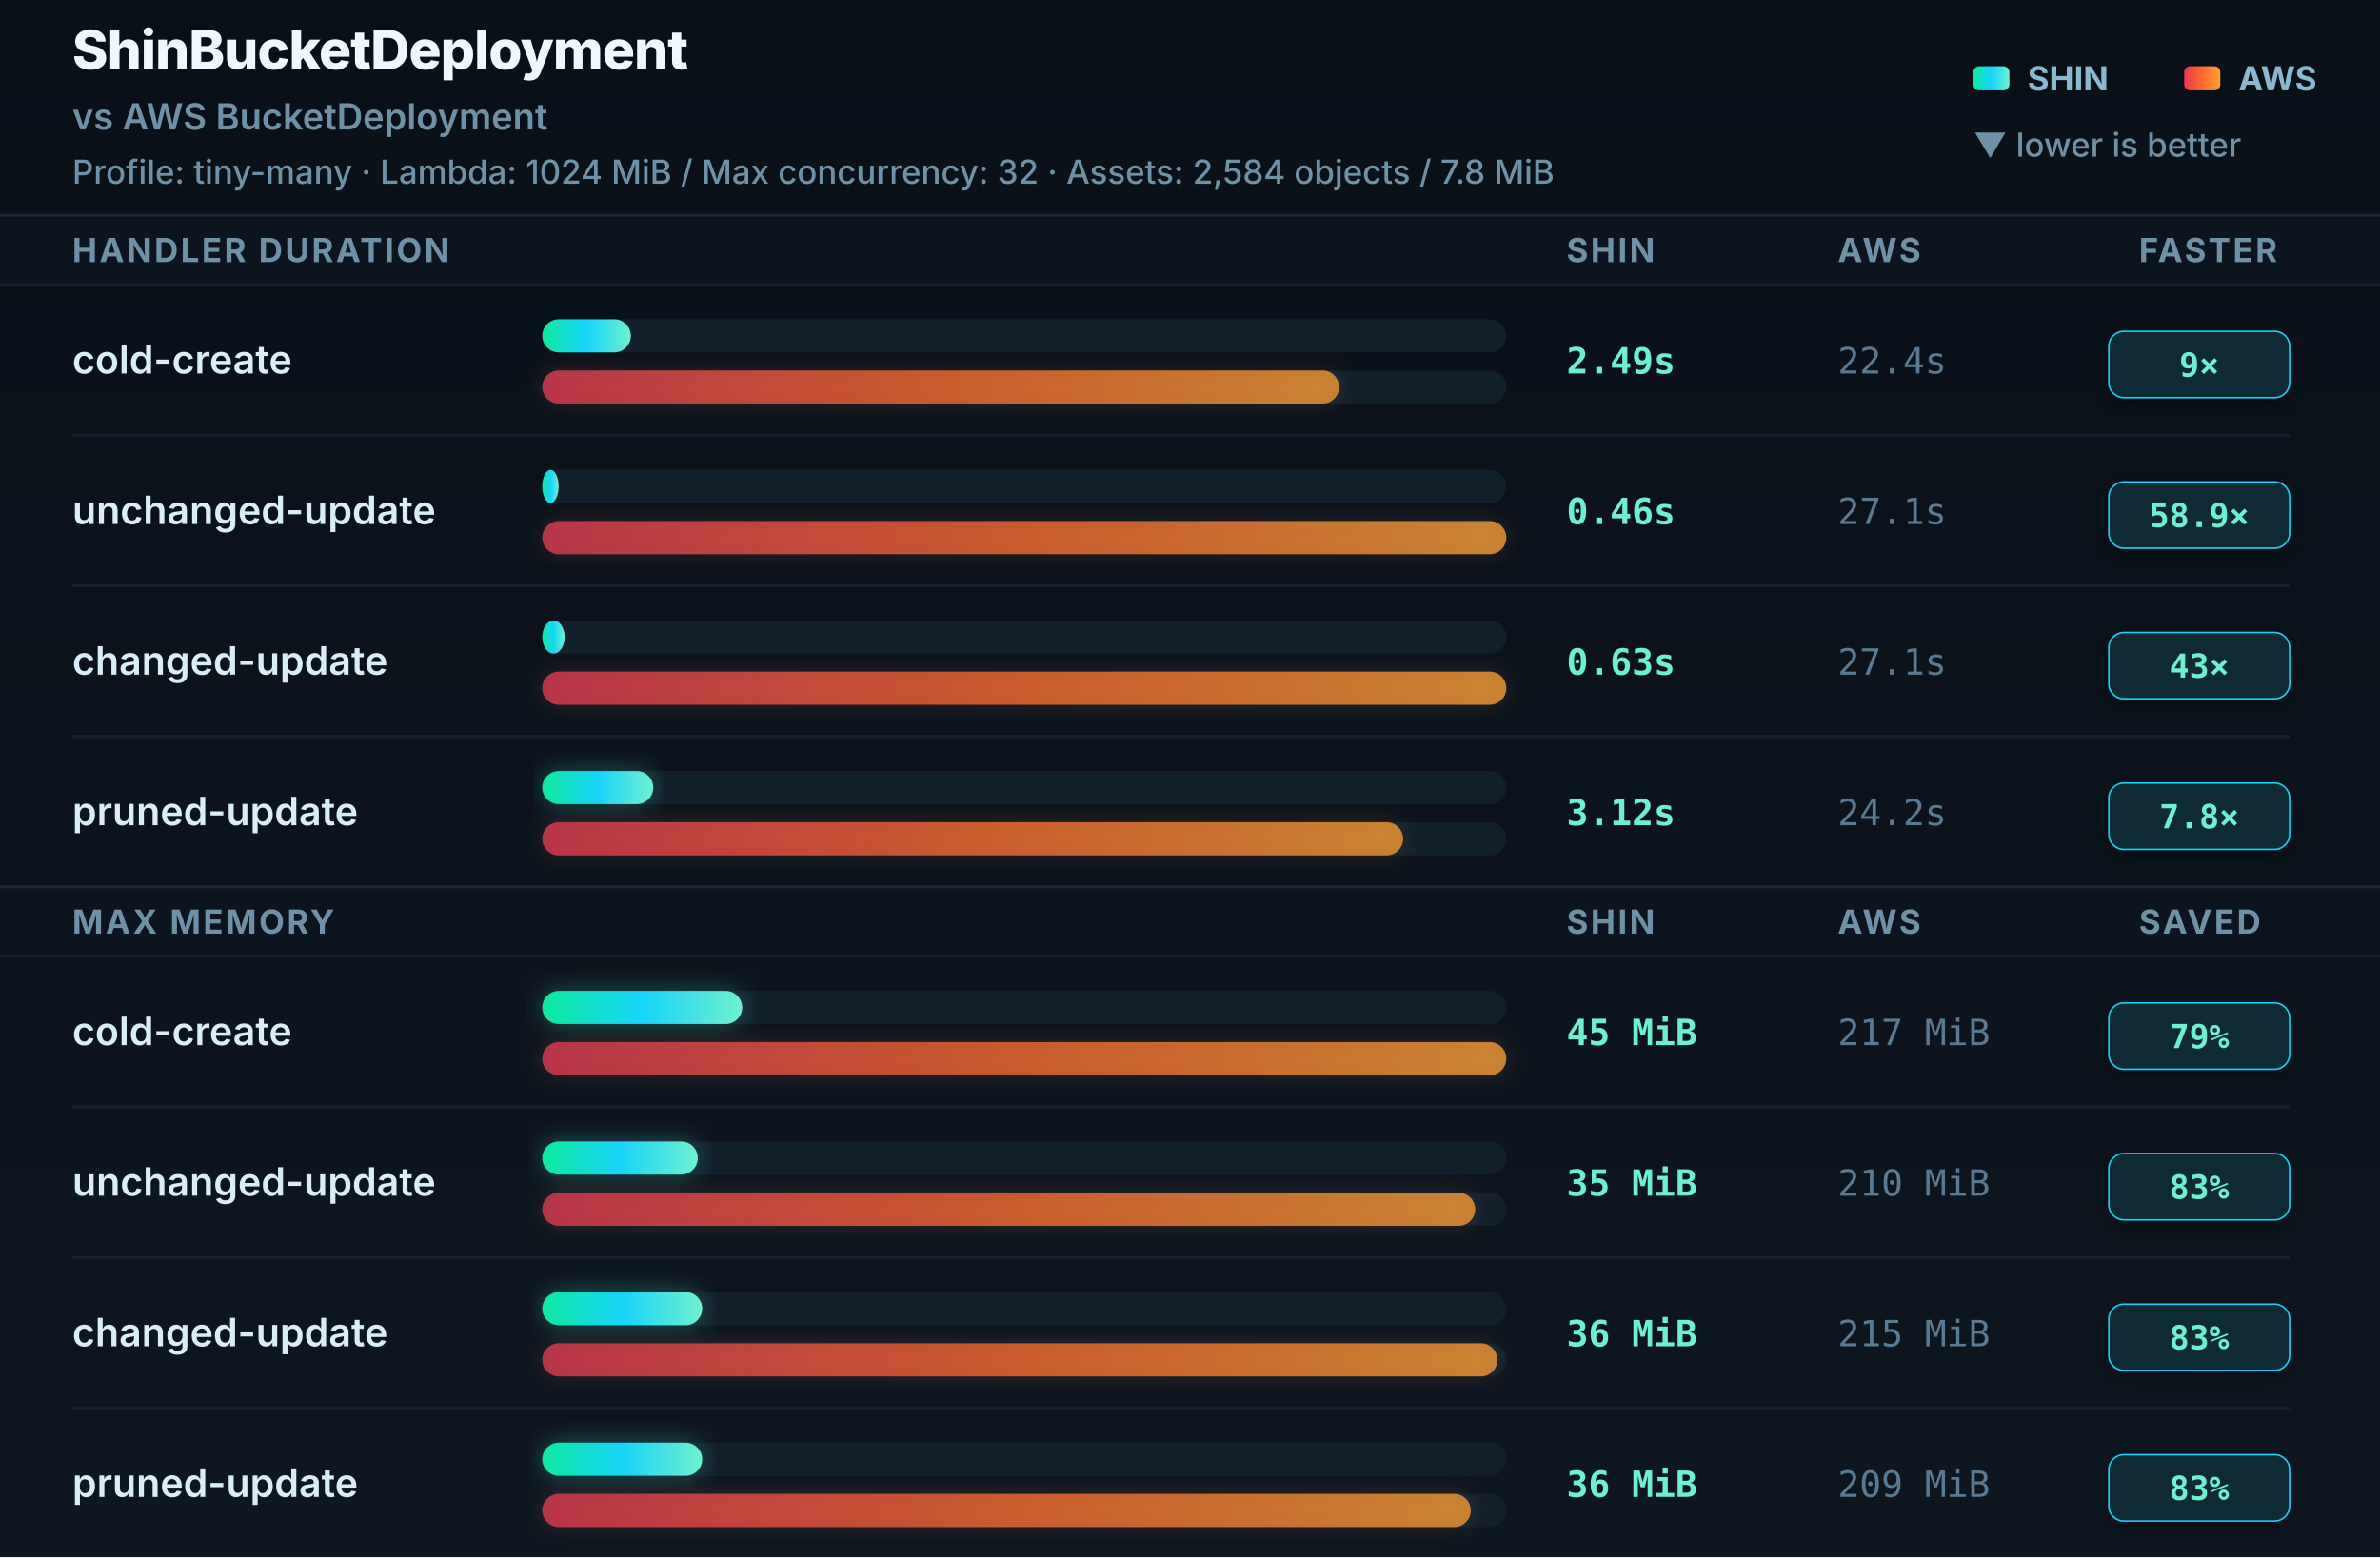
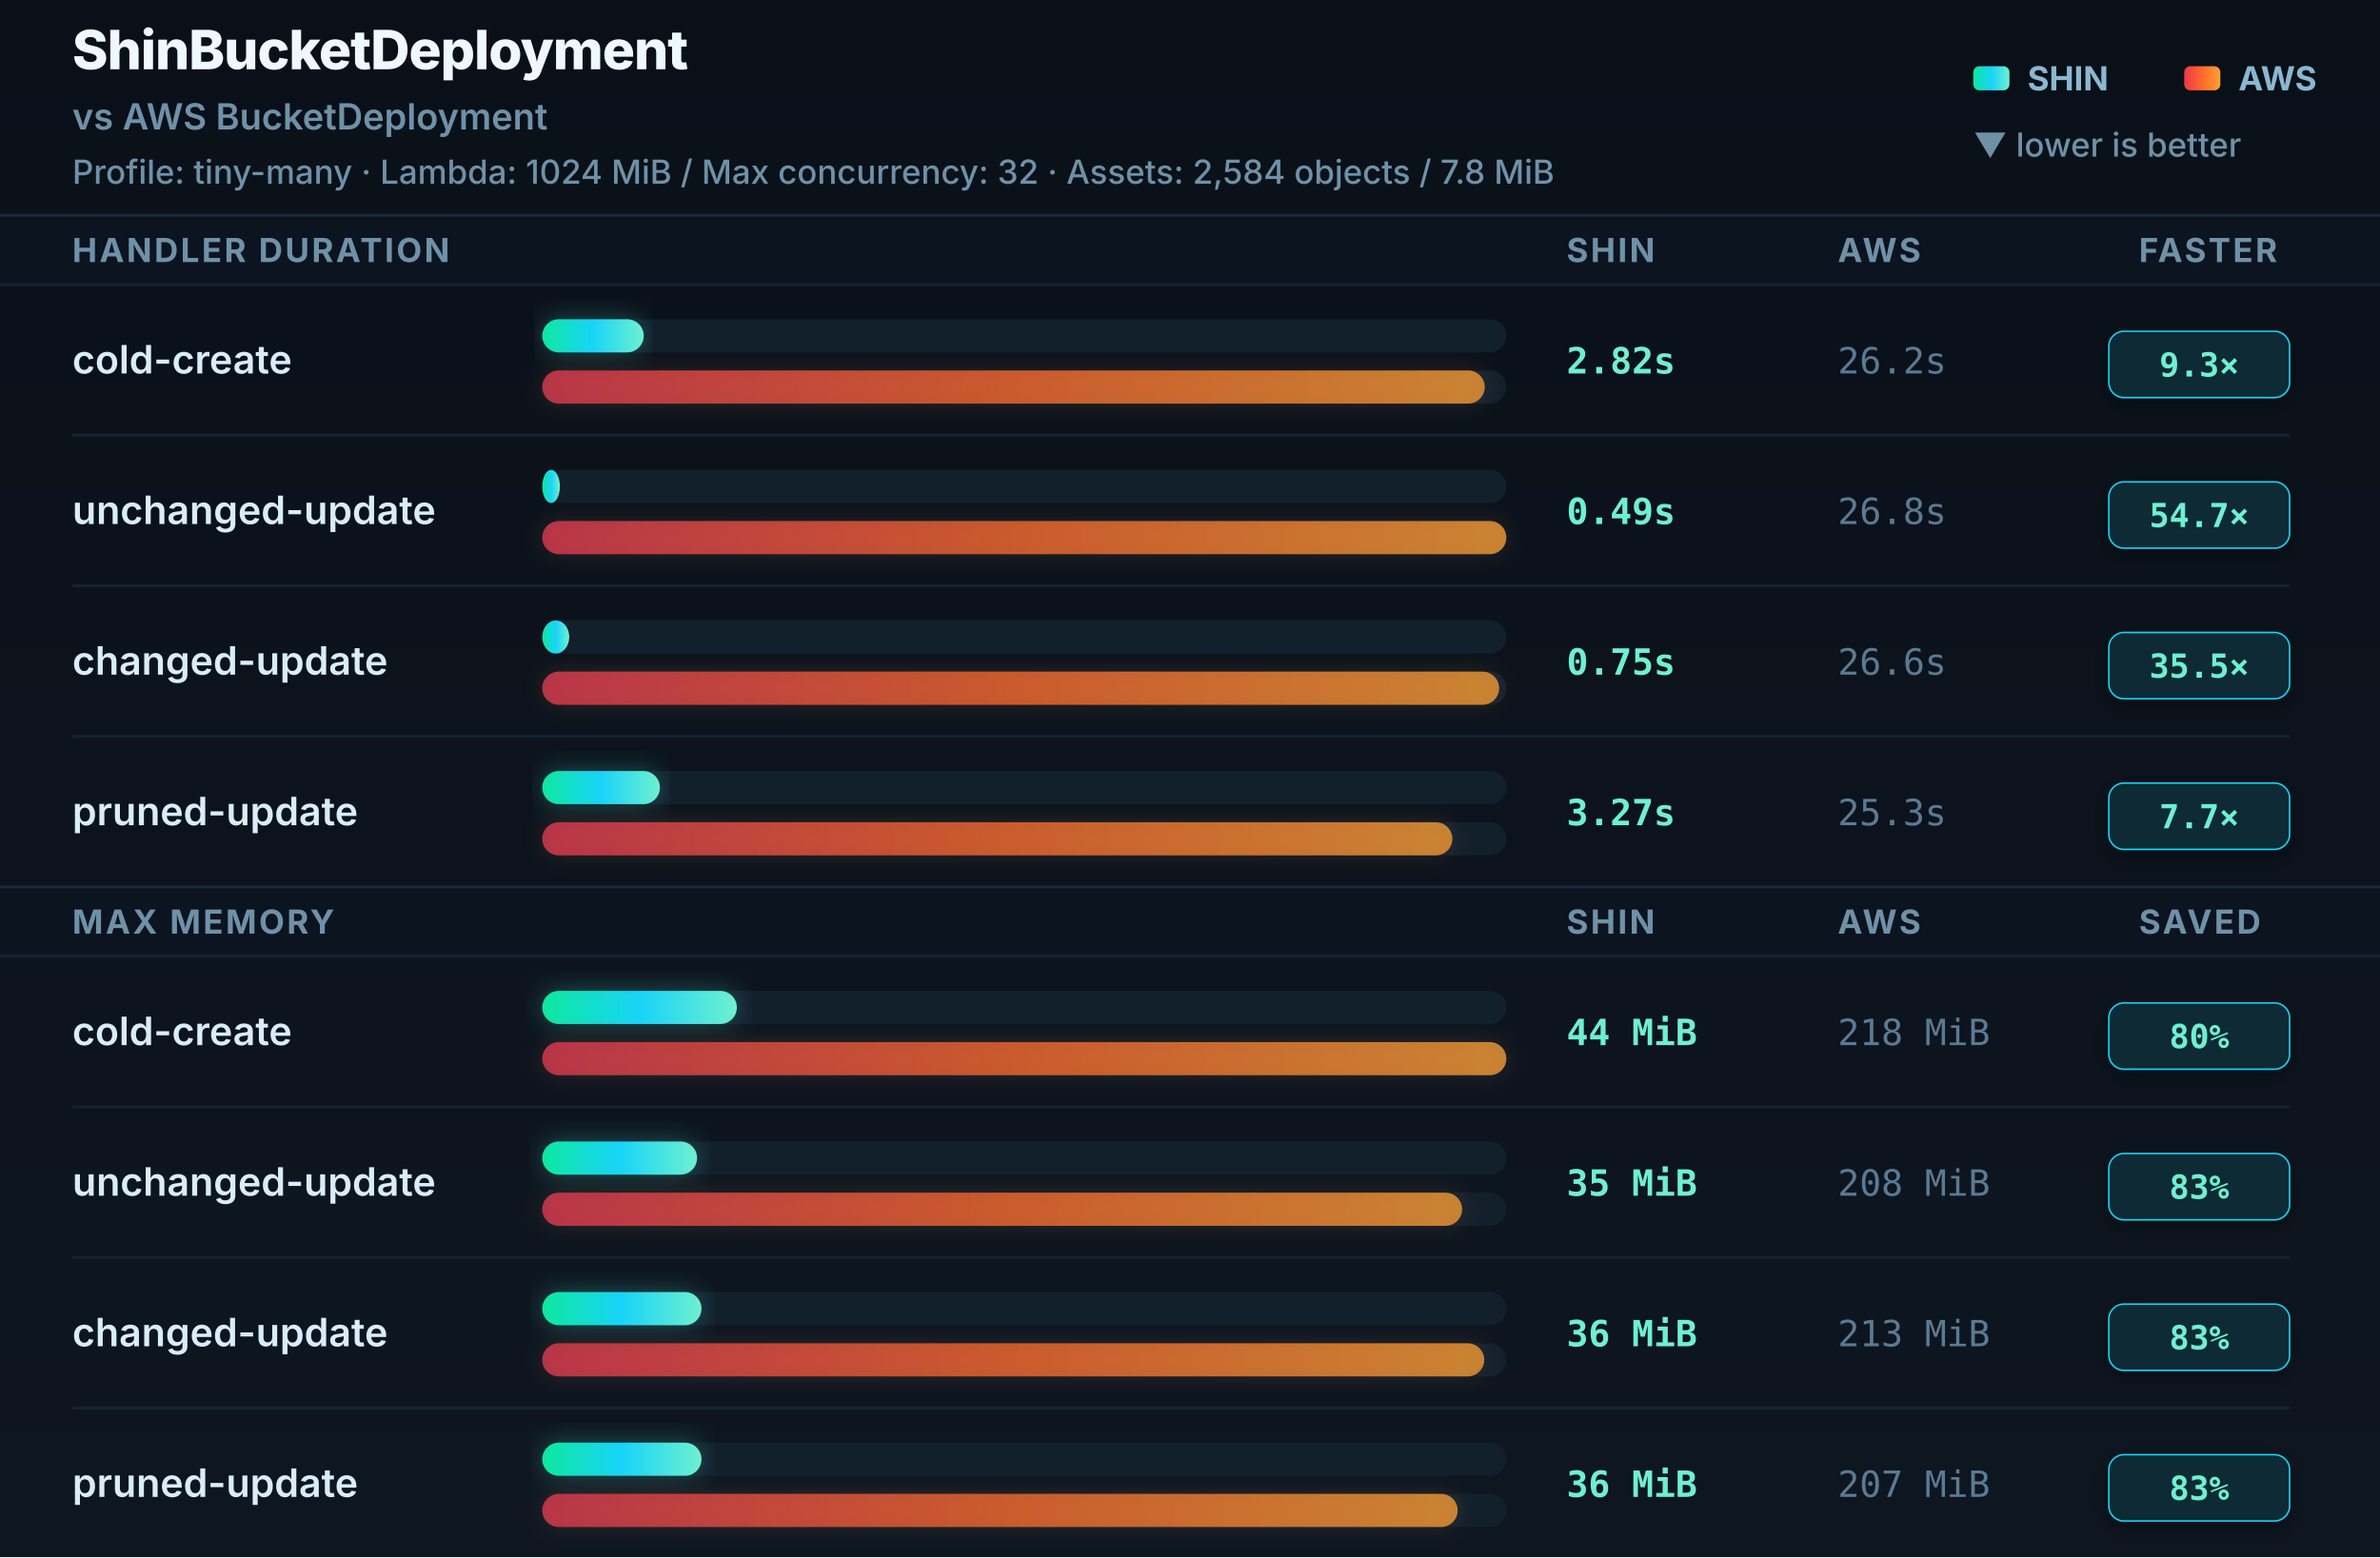
<svg xmlns="http://www.w3.org/2000/svg" width="790" height="517" viewBox="0 0 790 517" role="img" aria-labelledby="title desc">
  <defs>
    <linearGradient id="shin" x1="0" y1="0" x2="1" y2="0">
      <stop offset="0" stop-color="#0ee89e" />
      <stop offset="0.5" stop-color="#18d4f8" />
      <stop offset="1" stop-color="#6ef0d0" />
    </linearGradient>
    <linearGradient id="aws" x1="0" y1="0" x2="1" y2="0">
      <stop offset="0" stop-color="#e8384f" />
      <stop offset="0.5" stop-color="#ff6a2b" />
      <stop offset="1" stop-color="#ffa033" />
    </linearGradient>
    <linearGradient id="bgGrad" x1="0" y1="0" x2="0" y2="1">
      <stop offset="0" stop-color="#0a1018" />
      <stop offset="1" stop-color="#0e1620" />
    </linearGradient>
    <filter id="gS" x="-8%" y="-60%" width="116%" height="220%">
      <feGaussianBlur in="SourceGraphic" stdDeviation="4" />
      <feColorMatrix type="matrix" values="0 0 0 0 0.06 0 0 0 0 0.85 0 0 0 0 0.7 0 0 0 0.6 0" />
    </filter>
    <filter id="gA" x="-8%" y="-60%" width="116%" height="220%">
      <feGaussianBlur in="SourceGraphic" stdDeviation="3.5" />
      <feColorMatrix type="matrix" values="0 0 0 0 0.95 0 0 0 0 0.35 0 0 0 0 0.15 0 0 0 0.4 0" />
    </filter>
    <filter id="badgeShadow" x="-20%" y="-30%" width="140%" height="160%">
      <feDropShadow dx="0" dy="2" stdDeviation="3" flood-color="#000" flood-opacity="0.4" />
    </filter>
  </defs>
  <rect width="790" height="517" fill="url(#bgGrad)" />
  <text x="24" y="23" font-family="Inter, -apple-system, sans-serif" font-size="18" font-weight="800" fill="#f0f8ff" letter-spacing="-0.3">ShinBucketDeployment</text>
  <text x="24" y="43" font-family="Inter, -apple-system, sans-serif" font-size="12" font-weight="600" fill="#6f91a8">vs AWS BucketDeployment</text>
  <text x="24" y="61" font-family="Inter, -apple-system, sans-serif" font-size="11" font-weight="500" fill="#6f91a8">Profile: tiny-many · Lambda: 1024 MiB / Max concurrency: 32 · Assets: 2,584 objects / 7.8 MiB</text>
  <rect x="655" y="22" width="12" height="8" rx="2" fill="url(#shin)" />
  <text x="673" y="30" font-family="Inter, -apple-system, sans-serif" font-size="11" font-weight="700" fill="#8ab8d0">SHIN</text>
  <rect x="725" y="22" width="12" height="8" rx="2" fill="url(#aws)" />
  <text x="743" y="30" font-family="Inter, -apple-system, sans-serif" font-size="11" font-weight="700" fill="#8ab8d0">AWS</text>
  <text x="655" y="52" font-family="Inter, -apple-system, sans-serif" font-size="11" font-weight="500" fill="#6f91a8">▼ lower is better</text>
  <rect x="0" y="71" width="790" height="1" fill="#1a2a38" />
  <rect y="72" width="790" height="22" fill="#0c1420" />
  <text x="24" y="87" font-family="Inter, -apple-system, sans-serif" font-size="11" font-weight="700" fill="#6f91a8" letter-spacing="0.8">HANDLER DURATION</text>
  <text x="520" y="87" font-family="Inter, -apple-system, sans-serif" font-size="11" font-weight="700" fill="#6f91a8" letter-spacing="0.8">SHIN</text>
  <text x="610" y="87" font-family="Inter, -apple-system, sans-serif" font-size="11" font-weight="700" fill="#6f91a8" letter-spacing="0.8">AWS</text>
  <text x="710" y="87" font-family="Inter, -apple-system, sans-serif" font-size="11" font-weight="700" fill="#6f91a8" letter-spacing="0.8">FASTER</text>
  <rect x="0" y="94" width="790" height="1" fill="#142230" />
  <text x="24" y="124" font-family="Inter, -apple-system, sans-serif" font-size="13" font-weight="600" fill="#d8edf8">cold-create</text>
  <rect x="180" y="106" width="320" height="11" rx="5.5" fill="#12202c" />
-   <rect x="180" y="106" width="29.402" height="11" rx="5.5" fill="url(#shin)" />
+   <rect x="180" y="106" width="33.672" height="11" rx="5.5" fill="url(#shin)" filter="url(#gS)" opacity="0.5" />
+   <rect x="180" y="106" width="33.672" height="11" rx="5.5" fill="url(#shin)" />
  <rect x="180" y="123" width="320" height="11" rx="5.5" fill="#12202c" />
-   <rect x="180" y="123" width="264.502" height="11" rx="5.5" fill="url(#aws)" filter="url(#gA)" opacity="0.35" />
-   <rect x="180" y="123" width="264.502" height="11" rx="5.5" fill="url(#aws)" opacity="0.75" />
-   <text x="520" y="124" font-family="JetBrains Mono, monospace" font-size="12" font-weight="700" fill="#6ef0d0">2.49s</text>
-   <text x="610" y="124" font-family="JetBrains Mono, monospace" font-size="12" font-weight="400" fill="#5a7a94">22.4s</text>
+   <rect x="180" y="123" width="312.836" height="11" rx="5.5" fill="url(#aws)" filter="url(#gA)" opacity="0.35" />
+   <rect x="180" y="123" width="312.836" height="11" rx="5.5" fill="url(#aws)" opacity="0.75" />
+   <text x="520" y="124" font-family="JetBrains Mono, monospace" font-size="12" font-weight="700" fill="#6ef0d0">2.82s</text>
+   <text x="610" y="124" font-family="JetBrains Mono, monospace" font-size="12" font-weight="400" fill="#5a7a94">26.2s</text>
  <rect x="700" y="110" width="60" height="22" rx="5" fill="#082b35" stroke="#18d4f8" stroke-width="0.5" filter="url(#badgeShadow)" />
-   <text x="730" y="125" text-anchor="middle" font-family="JetBrains Mono, monospace" font-size="11" font-weight="800" fill="#6ef0d0">9×</text>
+   <text x="730" y="125" text-anchor="middle" font-family="JetBrains Mono, monospace" font-size="11" font-weight="800" fill="#6ef0d0">9.3×</text>
  <rect x="24" y="144" width="736" height="1" fill="#142230" />
  <text x="24" y="174" font-family="Inter, -apple-system, sans-serif" font-size="13" font-weight="600" fill="#d8edf8">unchanged-update</text>
  <rect x="180" y="156" width="320" height="11" rx="5.5" fill="#12202c" />
-   <rect x="180" y="156" width="5.432" height="11" rx="5.5" fill="url(#shin)" />
+   <rect x="180" y="156" width="5.851" height="11" rx="5.5" fill="url(#shin)" />
  <rect x="180" y="173" width="320" height="11" rx="5.5" fill="#12202c" />
  <rect x="180" y="173" width="320" height="11" rx="5.5" fill="url(#aws)" filter="url(#gA)" opacity="0.35" />
  <rect x="180" y="173" width="320" height="11" rx="5.5" fill="url(#aws)" opacity="0.75" />
-   <text x="520" y="174" font-family="JetBrains Mono, monospace" font-size="12" font-weight="700" fill="#6ef0d0">0.46s</text>
-   <text x="610" y="174" font-family="JetBrains Mono, monospace" font-size="12" font-weight="400" fill="#5a7a94">27.1s</text>
+   <text x="520" y="174" font-family="JetBrains Mono, monospace" font-size="12" font-weight="700" fill="#6ef0d0">0.49s</text>
+   <text x="610" y="174" font-family="JetBrains Mono, monospace" font-size="12" font-weight="400" fill="#5a7a94">26.8s</text>
  <rect x="700" y="160" width="60" height="22" rx="5" fill="#082b35" stroke="#18d4f8" stroke-width="0.5" filter="url(#badgeShadow)" />
-   <text x="730" y="175" text-anchor="middle" font-family="JetBrains Mono, monospace" font-size="11" font-weight="800" fill="#6ef0d0">58.9×</text>
+   <text x="730" y="175" text-anchor="middle" font-family="JetBrains Mono, monospace" font-size="11" font-weight="800" fill="#6ef0d0">54.7×</text>
  <rect x="24" y="194" width="736" height="1" fill="#142230" />
  <text x="24" y="224" font-family="Inter, -apple-system, sans-serif" font-size="13" font-weight="600" fill="#d8edf8">changed-update</text>
  <rect x="180" y="206" width="320" height="11" rx="5.5" fill="#12202c" />
-   <rect x="180" y="206" width="7.439" height="11" rx="5.5" fill="url(#shin)" />
+   <rect x="180" y="206" width="8.955" height="11" rx="5.5" fill="url(#shin)" />
  <rect x="180" y="223" width="320" height="11" rx="5.5" fill="#12202c" />
-   <rect x="180" y="223" width="320" height="11" rx="5.5" fill="url(#aws)" filter="url(#gA)" opacity="0.35" />
-   <rect x="180" y="223" width="320" height="11" rx="5.5" fill="url(#aws)" opacity="0.75" />
-   <text x="520" y="224" font-family="JetBrains Mono, monospace" font-size="12" font-weight="700" fill="#6ef0d0">0.63s</text>
-   <text x="610" y="224" font-family="JetBrains Mono, monospace" font-size="12" font-weight="400" fill="#5a7a94">27.1s</text>
+   <rect x="180" y="223" width="317.612" height="11" rx="5.5" fill="url(#aws)" filter="url(#gA)" opacity="0.35" />
+   <rect x="180" y="223" width="317.612" height="11" rx="5.5" fill="url(#aws)" opacity="0.75" />
+   <text x="520" y="224" font-family="JetBrains Mono, monospace" font-size="12" font-weight="700" fill="#6ef0d0">0.75s</text>
+   <text x="610" y="224" font-family="JetBrains Mono, monospace" font-size="12" font-weight="400" fill="#5a7a94">26.6s</text>
  <rect x="700" y="210" width="60" height="22" rx="5" fill="#082b35" stroke="#18d4f8" stroke-width="0.5" filter="url(#badgeShadow)" />
-   <text x="730" y="225" text-anchor="middle" font-family="JetBrains Mono, monospace" font-size="11" font-weight="800" fill="#6ef0d0">43×</text>
+   <text x="730" y="225" text-anchor="middle" font-family="JetBrains Mono, monospace" font-size="11" font-weight="800" fill="#6ef0d0">35.5×</text>
  <rect x="24" y="244" width="736" height="1" fill="#142230" />
  <text x="24" y="274" font-family="Inter, -apple-system, sans-serif" font-size="13" font-weight="600" fill="#d8edf8">pruned-update</text>
  <rect x="180" y="256" width="320" height="11" rx="5.5" fill="#12202c" />
-   <rect x="180" y="256" width="36.841" height="11" rx="5.5" fill="url(#shin)" filter="url(#gS)" opacity="0.5" />
-   <rect x="180" y="256" width="36.841" height="11" rx="5.5" fill="url(#shin)" />
+   <rect x="180" y="256" width="39.045" height="11" rx="5.5" fill="url(#shin)" filter="url(#gS)" opacity="0.5" />
+   <rect x="180" y="256" width="39.045" height="11" rx="5.5" fill="url(#shin)" />
  <rect x="180" y="273" width="320" height="11" rx="5.5" fill="#12202c" />
-   <rect x="180" y="273" width="285.756" height="11" rx="5.5" fill="url(#aws)" filter="url(#gA)" opacity="0.35" />
-   <rect x="180" y="273" width="285.756" height="11" rx="5.5" fill="url(#aws)" opacity="0.75" />
-   <text x="520" y="274" font-family="JetBrains Mono, monospace" font-size="12" font-weight="700" fill="#6ef0d0">3.12s</text>
-   <text x="610" y="274" font-family="JetBrains Mono, monospace" font-size="12" font-weight="400" fill="#5a7a94">24.2s</text>
+   <rect x="180" y="273" width="302.09" height="11" rx="5.5" fill="url(#aws)" filter="url(#gA)" opacity="0.35" />
+   <rect x="180" y="273" width="302.09" height="11" rx="5.5" fill="url(#aws)" opacity="0.75" />
+   <text x="520" y="274" font-family="JetBrains Mono, monospace" font-size="12" font-weight="700" fill="#6ef0d0">3.27s</text>
+   <text x="610" y="274" font-family="JetBrains Mono, monospace" font-size="12" font-weight="400" fill="#5a7a94">25.3s</text>
  <rect x="700" y="260" width="60" height="22" rx="5" fill="#082b35" stroke="#18d4f8" stroke-width="0.5" filter="url(#badgeShadow)" />
-   <text x="730" y="275" text-anchor="middle" font-family="JetBrains Mono, monospace" font-size="11" font-weight="800" fill="#6ef0d0">7.8×</text>
+   <text x="730" y="275" text-anchor="middle" font-family="JetBrains Mono, monospace" font-size="11" font-weight="800" fill="#6ef0d0">7.7×</text>
  <rect x="0" y="294" width="790" height="1" fill="#1a2a38" />
  <rect y="295" width="790" height="22" fill="#0c1420" />
  <text x="24" y="310" font-family="Inter, -apple-system, sans-serif" font-size="11" font-weight="700" fill="#6f91a8" letter-spacing="0.8">MAX MEMORY</text>
  <text x="520" y="310" font-family="Inter, -apple-system, sans-serif" font-size="11" font-weight="700" fill="#6f91a8" letter-spacing="0.8">SHIN</text>
  <text x="610" y="310" font-family="Inter, -apple-system, sans-serif" font-size="11" font-weight="700" fill="#6f91a8" letter-spacing="0.8">AWS</text>
  <text x="710" y="310" font-family="Inter, -apple-system, sans-serif" font-size="11" font-weight="700" fill="#6f91a8" letter-spacing="0.8">SAVED</text>
  <rect x="0" y="317" width="790" height="1" fill="#142230" />
  <text x="24" y="347" font-family="Inter, -apple-system, sans-serif" font-size="13" font-weight="600" fill="#d8edf8">cold-create</text>
  <rect x="180" y="329" width="320" height="11" rx="5.5" fill="#12202c" />
-   <rect x="180" y="329" width="66.359" height="11" rx="5.5" fill="url(#shin)" filter="url(#gS)" opacity="0.5" />
-   <rect x="180" y="329" width="66.359" height="11" rx="5.5" fill="url(#shin)" />
+   <rect x="180" y="329" width="64.587" height="11" rx="5.5" fill="url(#shin)" filter="url(#gS)" opacity="0.5" />
+   <rect x="180" y="329" width="64.587" height="11" rx="5.5" fill="url(#shin)" />
  <rect x="180" y="346" width="320" height="11" rx="5.5" fill="#12202c" />
  <rect x="180" y="346" width="320" height="11" rx="5.5" fill="url(#aws)" filter="url(#gA)" opacity="0.35" />
  <rect x="180" y="346" width="320" height="11" rx="5.5" fill="url(#aws)" opacity="0.75" />
-   <text x="520" y="347" font-family="JetBrains Mono, monospace" font-size="12" font-weight="700" fill="#6ef0d0">45 MiB</text>
-   <text x="610" y="347" font-family="JetBrains Mono, monospace" font-size="12" font-weight="400" fill="#5a7a94">217 MiB</text>
+   <text x="520" y="347" font-family="JetBrains Mono, monospace" font-size="12" font-weight="700" fill="#6ef0d0">44 MiB</text>
+   <text x="610" y="347" font-family="JetBrains Mono, monospace" font-size="12" font-weight="400" fill="#5a7a94">218 MiB</text>
  <rect x="700" y="333" width="60" height="22" rx="5" fill="#082b35" stroke="#18d4f8" stroke-width="0.5" filter="url(#badgeShadow)" />
-   <text x="730" y="348" text-anchor="middle" font-family="JetBrains Mono, monospace" font-size="11" font-weight="800" fill="#6ef0d0">79%</text>
+   <text x="730" y="348" text-anchor="middle" font-family="JetBrains Mono, monospace" font-size="11" font-weight="800" fill="#6ef0d0">80%</text>
  <rect x="24" y="367" width="736" height="1" fill="#142230" />
  <text x="24" y="397" font-family="Inter, -apple-system, sans-serif" font-size="13" font-weight="600" fill="#d8edf8">unchanged-update</text>
  <rect x="180" y="379" width="320" height="11" rx="5.5" fill="#12202c" />
-   <rect x="180" y="379" width="51.613" height="11" rx="5.5" fill="url(#shin)" filter="url(#gS)" opacity="0.5" />
-   <rect x="180" y="379" width="51.613" height="11" rx="5.5" fill="url(#shin)" />
+   <rect x="180" y="379" width="51.376" height="11" rx="5.5" fill="url(#shin)" filter="url(#gS)" opacity="0.5" />
+   <rect x="180" y="379" width="51.376" height="11" rx="5.5" fill="url(#shin)" />
  <rect x="180" y="396" width="320" height="11" rx="5.5" fill="#12202c" />
-   <rect x="180" y="396" width="309.677" height="11" rx="5.5" fill="url(#aws)" filter="url(#gA)" opacity="0.35" />
-   <rect x="180" y="396" width="309.677" height="11" rx="5.5" fill="url(#aws)" opacity="0.75" />
+   <rect x="180" y="396" width="305.321" height="11" rx="5.5" fill="url(#aws)" filter="url(#gA)" opacity="0.35" />
+   <rect x="180" y="396" width="305.321" height="11" rx="5.5" fill="url(#aws)" opacity="0.75" />
  <text x="520" y="397" font-family="JetBrains Mono, monospace" font-size="12" font-weight="700" fill="#6ef0d0">35 MiB</text>
-   <text x="610" y="397" font-family="JetBrains Mono, monospace" font-size="12" font-weight="400" fill="#5a7a94">210 MiB</text>
+   <text x="610" y="397" font-family="JetBrains Mono, monospace" font-size="12" font-weight="400" fill="#5a7a94">208 MiB</text>
  <rect x="700" y="383" width="60" height="22" rx="5" fill="#082b35" stroke="#18d4f8" stroke-width="0.5" filter="url(#badgeShadow)" />
  <text x="730" y="398" text-anchor="middle" font-family="JetBrains Mono, monospace" font-size="11" font-weight="800" fill="#6ef0d0">83%</text>
  <rect x="24" y="417" width="736" height="1" fill="#142230" />
  <text x="24" y="447" font-family="Inter, -apple-system, sans-serif" font-size="13" font-weight="600" fill="#d8edf8">changed-update</text>
  <rect x="180" y="429" width="320" height="11" rx="5.5" fill="#12202c" />
-   <rect x="180" y="429" width="53.088" height="11" rx="5.5" fill="url(#shin)" filter="url(#gS)" opacity="0.5" />
-   <rect x="180" y="429" width="53.088" height="11" rx="5.5" fill="url(#shin)" />
+   <rect x="180" y="429" width="52.844" height="11" rx="5.5" fill="url(#shin)" filter="url(#gS)" opacity="0.5" />
+   <rect x="180" y="429" width="52.844" height="11" rx="5.5" fill="url(#shin)" />
  <rect x="180" y="446" width="320" height="11" rx="5.5" fill="#12202c" />
-   <rect x="180" y="446" width="317.051" height="11" rx="5.5" fill="url(#aws)" filter="url(#gA)" opacity="0.35" />
-   <rect x="180" y="446" width="317.051" height="11" rx="5.5" fill="url(#aws)" opacity="0.75" />
+   <rect x="180" y="446" width="312.661" height="11" rx="5.5" fill="url(#aws)" filter="url(#gA)" opacity="0.35" />
+   <rect x="180" y="446" width="312.661" height="11" rx="5.5" fill="url(#aws)" opacity="0.75" />
  <text x="520" y="447" font-family="JetBrains Mono, monospace" font-size="12" font-weight="700" fill="#6ef0d0">36 MiB</text>
-   <text x="610" y="447" font-family="JetBrains Mono, monospace" font-size="12" font-weight="400" fill="#5a7a94">215 MiB</text>
+   <text x="610" y="447" font-family="JetBrains Mono, monospace" font-size="12" font-weight="400" fill="#5a7a94">213 MiB</text>
  <rect x="700" y="433" width="60" height="22" rx="5" fill="#082b35" stroke="#18d4f8" stroke-width="0.5" filter="url(#badgeShadow)" />
  <text x="730" y="448" text-anchor="middle" font-family="JetBrains Mono, monospace" font-size="11" font-weight="800" fill="#6ef0d0">83%</text>
  <rect x="24" y="467" width="736" height="1" fill="#142230" />
  <text x="24" y="497" font-family="Inter, -apple-system, sans-serif" font-size="13" font-weight="600" fill="#d8edf8">pruned-update</text>
  <rect x="180" y="479" width="320" height="11" rx="5.5" fill="#12202c" />
-   <rect x="180" y="479" width="53.088" height="11" rx="5.5" fill="url(#shin)" filter="url(#gS)" opacity="0.5" />
-   <rect x="180" y="479" width="53.088" height="11" rx="5.5" fill="url(#shin)" />
+   <rect x="180" y="479" width="52.844" height="11" rx="5.5" fill="url(#shin)" filter="url(#gS)" opacity="0.5" />
+   <rect x="180" y="479" width="52.844" height="11" rx="5.5" fill="url(#shin)" />
  <rect x="180" y="496" width="320" height="11" rx="5.5" fill="#12202c" />
-   <rect x="180" y="496" width="308.203" height="11" rx="5.5" fill="url(#aws)" filter="url(#gA)" opacity="0.35" />
-   <rect x="180" y="496" width="308.203" height="11" rx="5.5" fill="url(#aws)" opacity="0.75" />
+   <rect x="180" y="496" width="303.853" height="11" rx="5.5" fill="url(#aws)" filter="url(#gA)" opacity="0.35" />
+   <rect x="180" y="496" width="303.853" height="11" rx="5.5" fill="url(#aws)" opacity="0.75" />
  <text x="520" y="497" font-family="JetBrains Mono, monospace" font-size="12" font-weight="700" fill="#6ef0d0">36 MiB</text>
-   <text x="610" y="497" font-family="JetBrains Mono, monospace" font-size="12" font-weight="400" fill="#5a7a94">209 MiB</text>
+   <text x="610" y="497" font-family="JetBrains Mono, monospace" font-size="12" font-weight="400" fill="#5a7a94">207 MiB</text>
  <rect x="700" y="483" width="60" height="22" rx="5" fill="#082b35" stroke="#18d4f8" stroke-width="0.5" filter="url(#badgeShadow)" />
  <text x="730" y="498" text-anchor="middle" font-family="JetBrains Mono, monospace" font-size="11" font-weight="800" fill="#6ef0d0">83%</text>
</svg>
